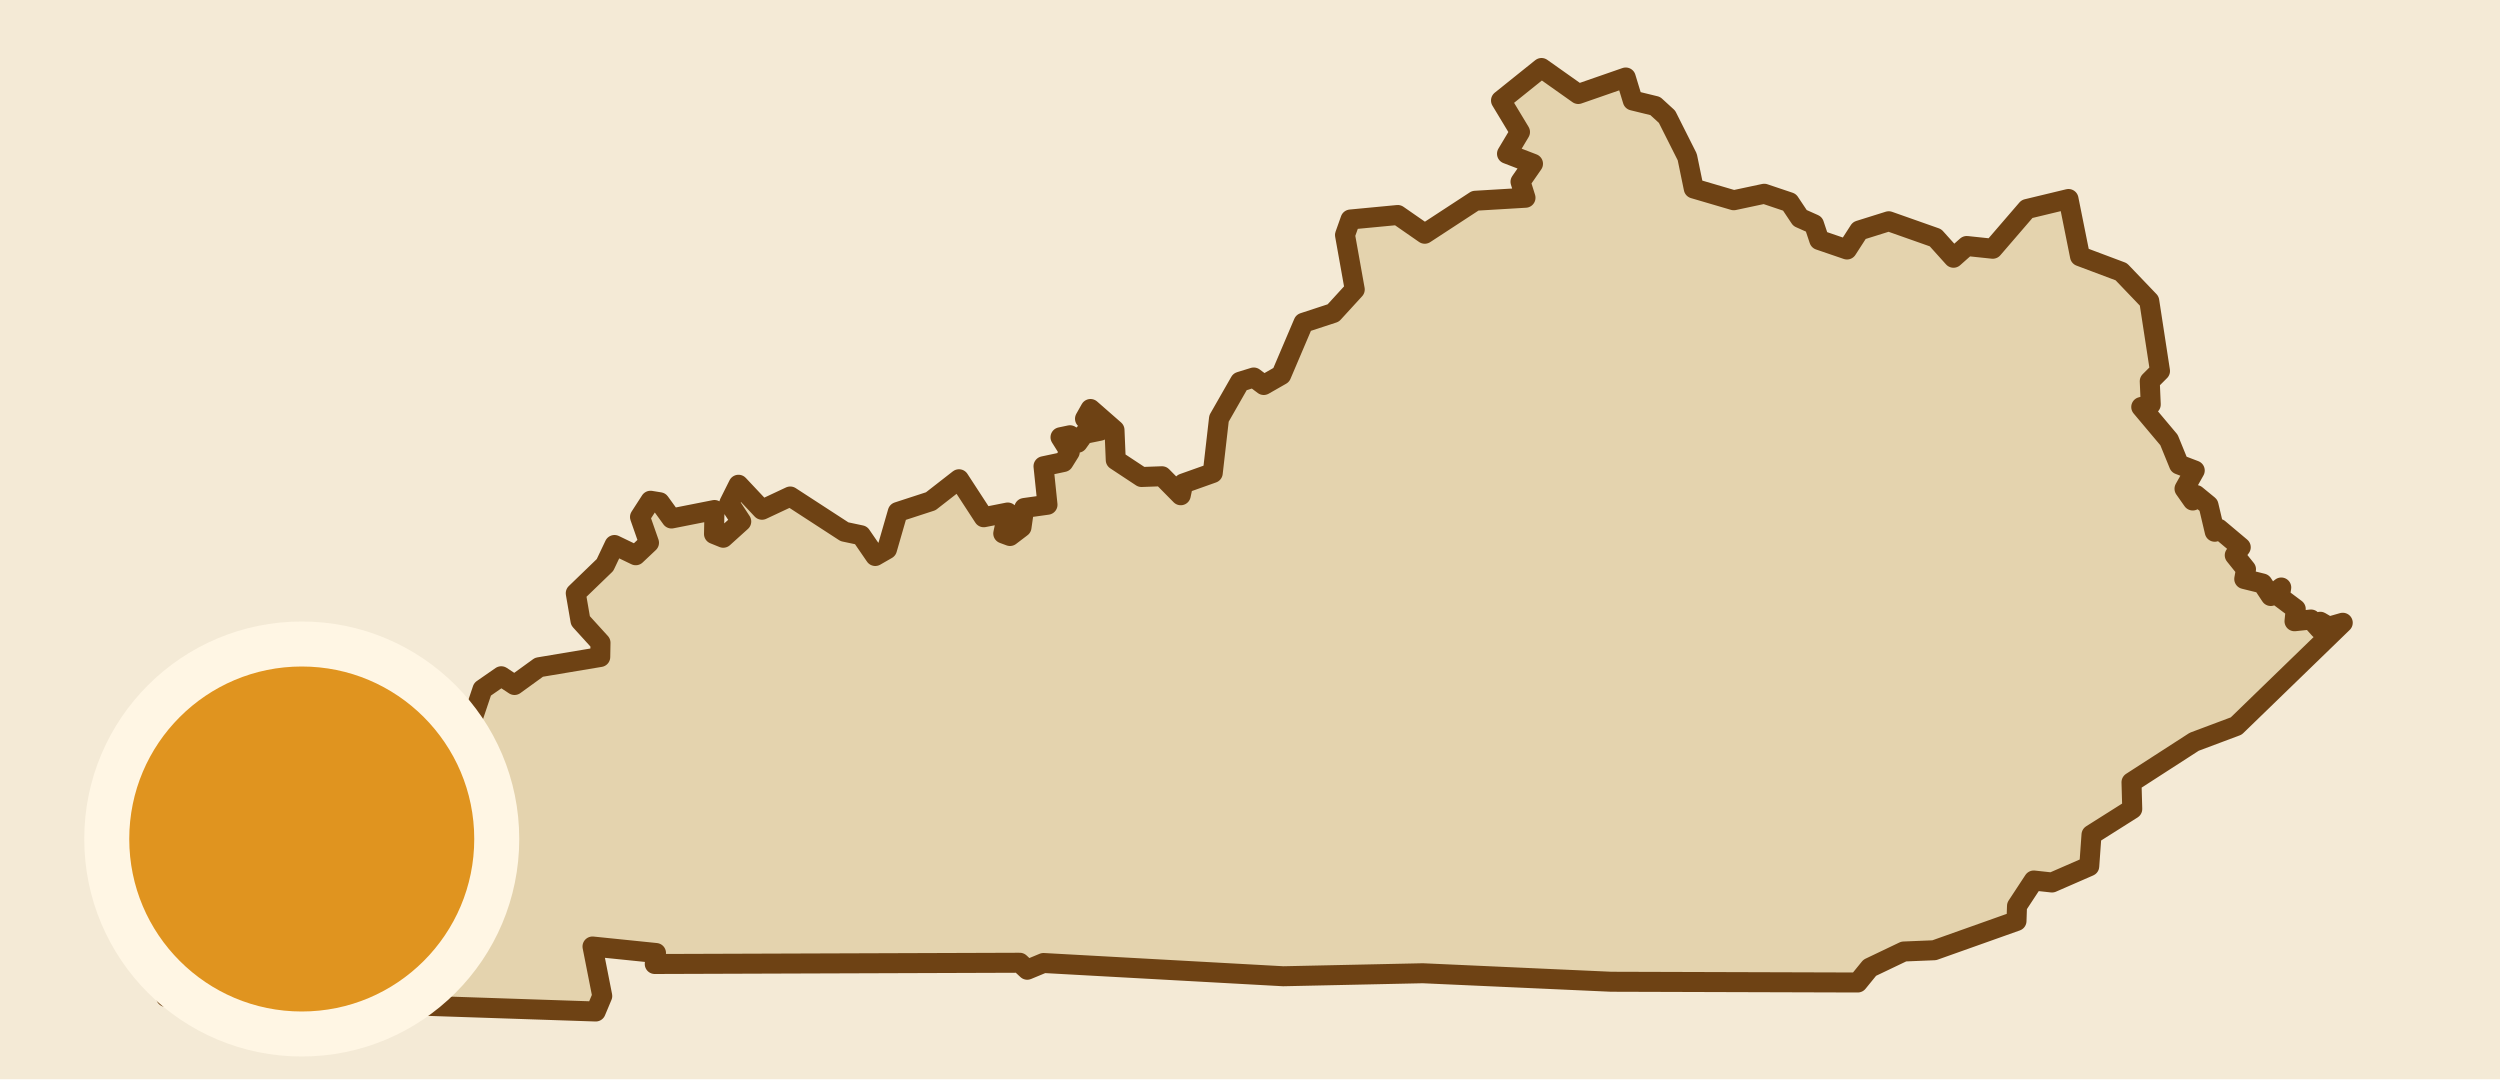
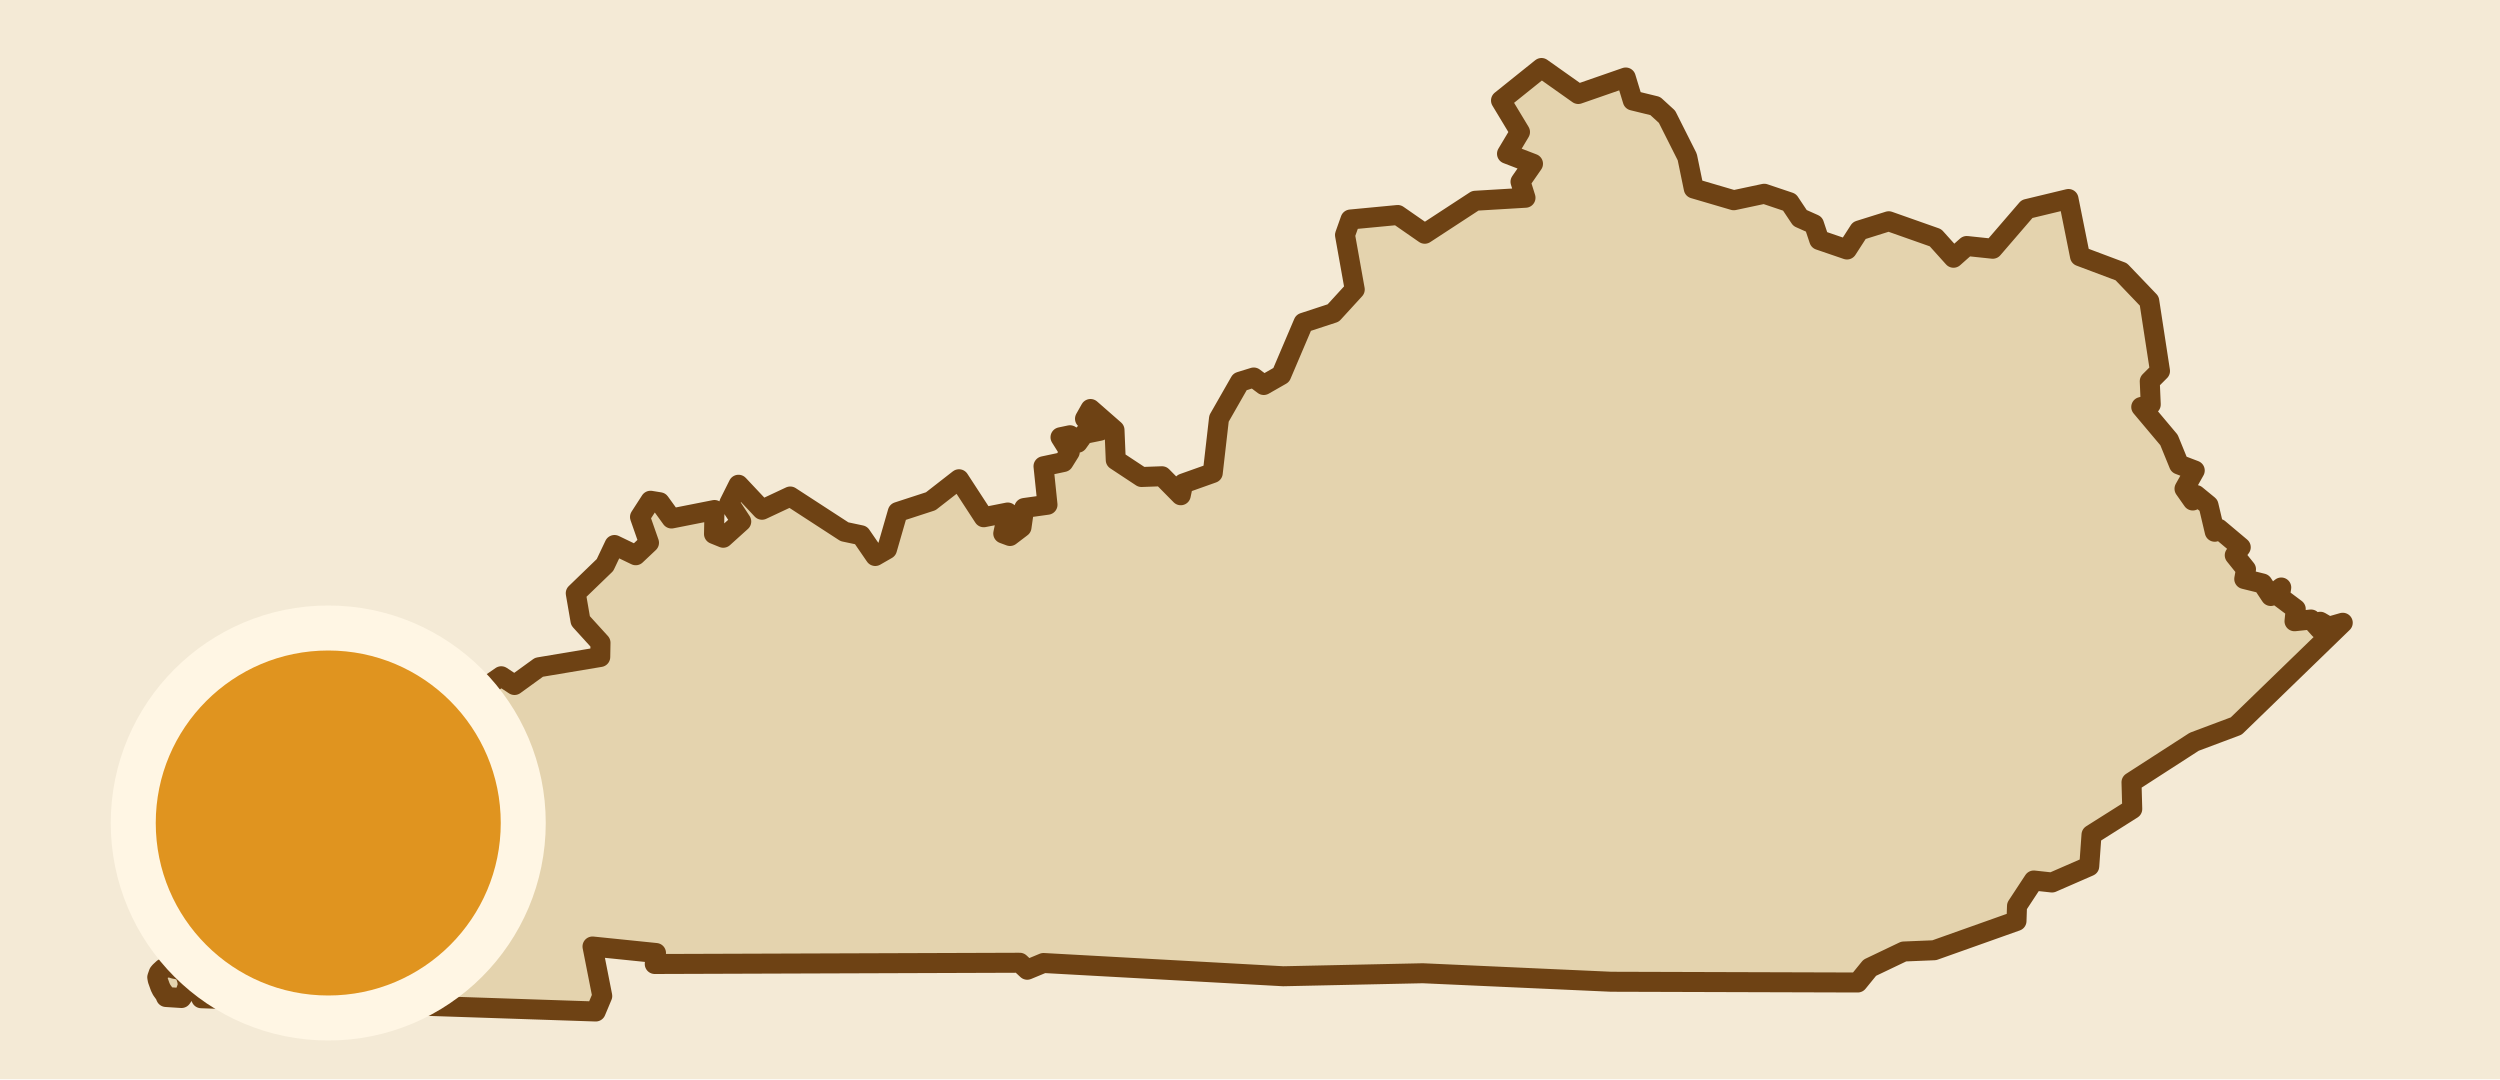
<svg xmlns="http://www.w3.org/2000/svg" viewBox="0 0 1000 431.7">
  <rect width="1000" height="431.7" fill="#f4ead6" />
  <path fill="#e4d3ae" stroke="#6e4214" stroke-width="8" stroke-linejoin="round" fill-rule="evenodd" d="M80.5 399.3L87.2 381.4L91.7 380.6L97.7 389.5L101.7 390.3L111.2 376.4L106.9 366.5L110.5 363.0L116.3 363.2L115.9 359.5L110.5 357.5L109.8 352.7L114.6 350.6L119.7 334.4L111.6 327.4L110.6 321.9L122.2 305.2L132.3 297.1L139.9 296.9L174.8 313.5L181.4 320.0L193.6 320.6L198.0 309.5L188.1 290.3L193.0 275.7L200.5 270.5L205.8 274.0L215.6 266.9L240.1 262.8L240.2 257.1L232.2 248.3L230.3 237.3L242.0 226.0L245.8 218.0L254.3 222.1L259.6 217.1L256.0 206.8L260.2 200.3L263.9 200.9L268.6 207.4L285.8 204.0L285.6 213.6L289.3 215.1L296.5 208.6L291.7 201.3L295.4 193.9L304.8 203.9L316.1 198.6L337.8 212.7L344.4 214.1L350.1 222.4L354.8 219.7L359.1 204.8L372.3 200.5L383.6 191.7L393.5 206.9L403.1 205.0L401.3 213.4L404.0 214.4L408.6 210.9L409.7 203.2L419.0 201.9L417.4 186.5L425.4 184.8L427.9 180.8L424.2 174.9L428.0 174.1L431.1 177.1L433.6 173.6L440.0 172.3L434.0 167.5L436.2 163.6L445.8 172.0L446.3 184.0L456.6 190.8L464.8 190.5L472.3 198.1L473.3 193.4L485.1 189.2L487.6 167.4L496.0 152.7L501.5 151.0L505.5 154.0L512.5 150.0L521.4 129.1L533.3 125.2L541.9 115.8L538.0 94.0L540.2 87.8L559.1 86.0L569.9 93.5L590.1 80.3L610.2 79.1L608.2 72.7L613.2 65.5L602.8 61.5L608.0 52.8L600.4 40.2L616.6 27.2L631.3 37.6L650.3 31.0L653.1 40.2L662.1 42.4L666.8 46.7L674.9 62.8L677.5 75.4L693.5 80.1L705.7 77.5L715.8 80.9L720.0 87.2L725.6 89.7L727.7 96.0L738.8 99.8L743.7 92.2L755.5 88.5L774.2 95.1L781.4 103.1L786.7 98.4L797.1 99.5L810.8 83.6L827.4 79.6L832.0 102.5L848.5 108.7L859.7 120.4L864.0 148.4L859.9 152.5L860.3 161.8L856.5 162.8L867.6 176.0L871.6 185.8L877.9 188.2L873.8 195.5L877.1 200.2L878.4 198.0L883.4 202.1L885.9 212.7L887.5 211.5L896.3 218.9L893.9 222.1L898.4 227.7L897.7 231.6L905.0 233.4L908.3 238.4L912.5 235.0L911.9 238.8L918.3 243.6L917.8 248.5L924.4 247.8L927.8 251.6L928.1 248.7L931.5 250.7L937.1 249.1L894.5 290.4L877.7 296.7L852.6 312.9L852.9 323.6L836.6 333.9L835.7 346.5L820.8 353.0L813.5 352.2L806.8 362.4L806.6 368.4L773.7 380.1L761.5 380.6L747.9 387.1L743.1 393.0L644.5 392.7L569.1 389.3L513.3 390.5L417.4 385.2L410.9 387.9L407.9 385.1L261.9 385.6L262.4 381.2L237.0 378.6L240.9 398.4L238.3 404.6L80.5 399.3ZM62.9 390.9L63.5 389.2L64.0 388.6L65.3 387.4L66.0 387.1L68.2 387.0L69.7 387.5L71.3 387.8L73.1 388.5L73.7 389.1L74.3 390.3L74.9 392.2L75.1 393.7L75.0 394.6L74.2 396.9L72.6 399.2L66.4 398.8L66.0 397.8L64.7 396.0L64.1 394.8L63.1 392.0L62.9 390.9Z" />
-   <circle cx="120.7" cy="335.6" r="78" fill="#e0941f" stroke="#fff6e4" stroke-width="18" />
+   <circle cx="131.3" cy="329.2" r="78" fill="#e0941f" stroke="#fff6e4" stroke-width="18" />
</svg>
